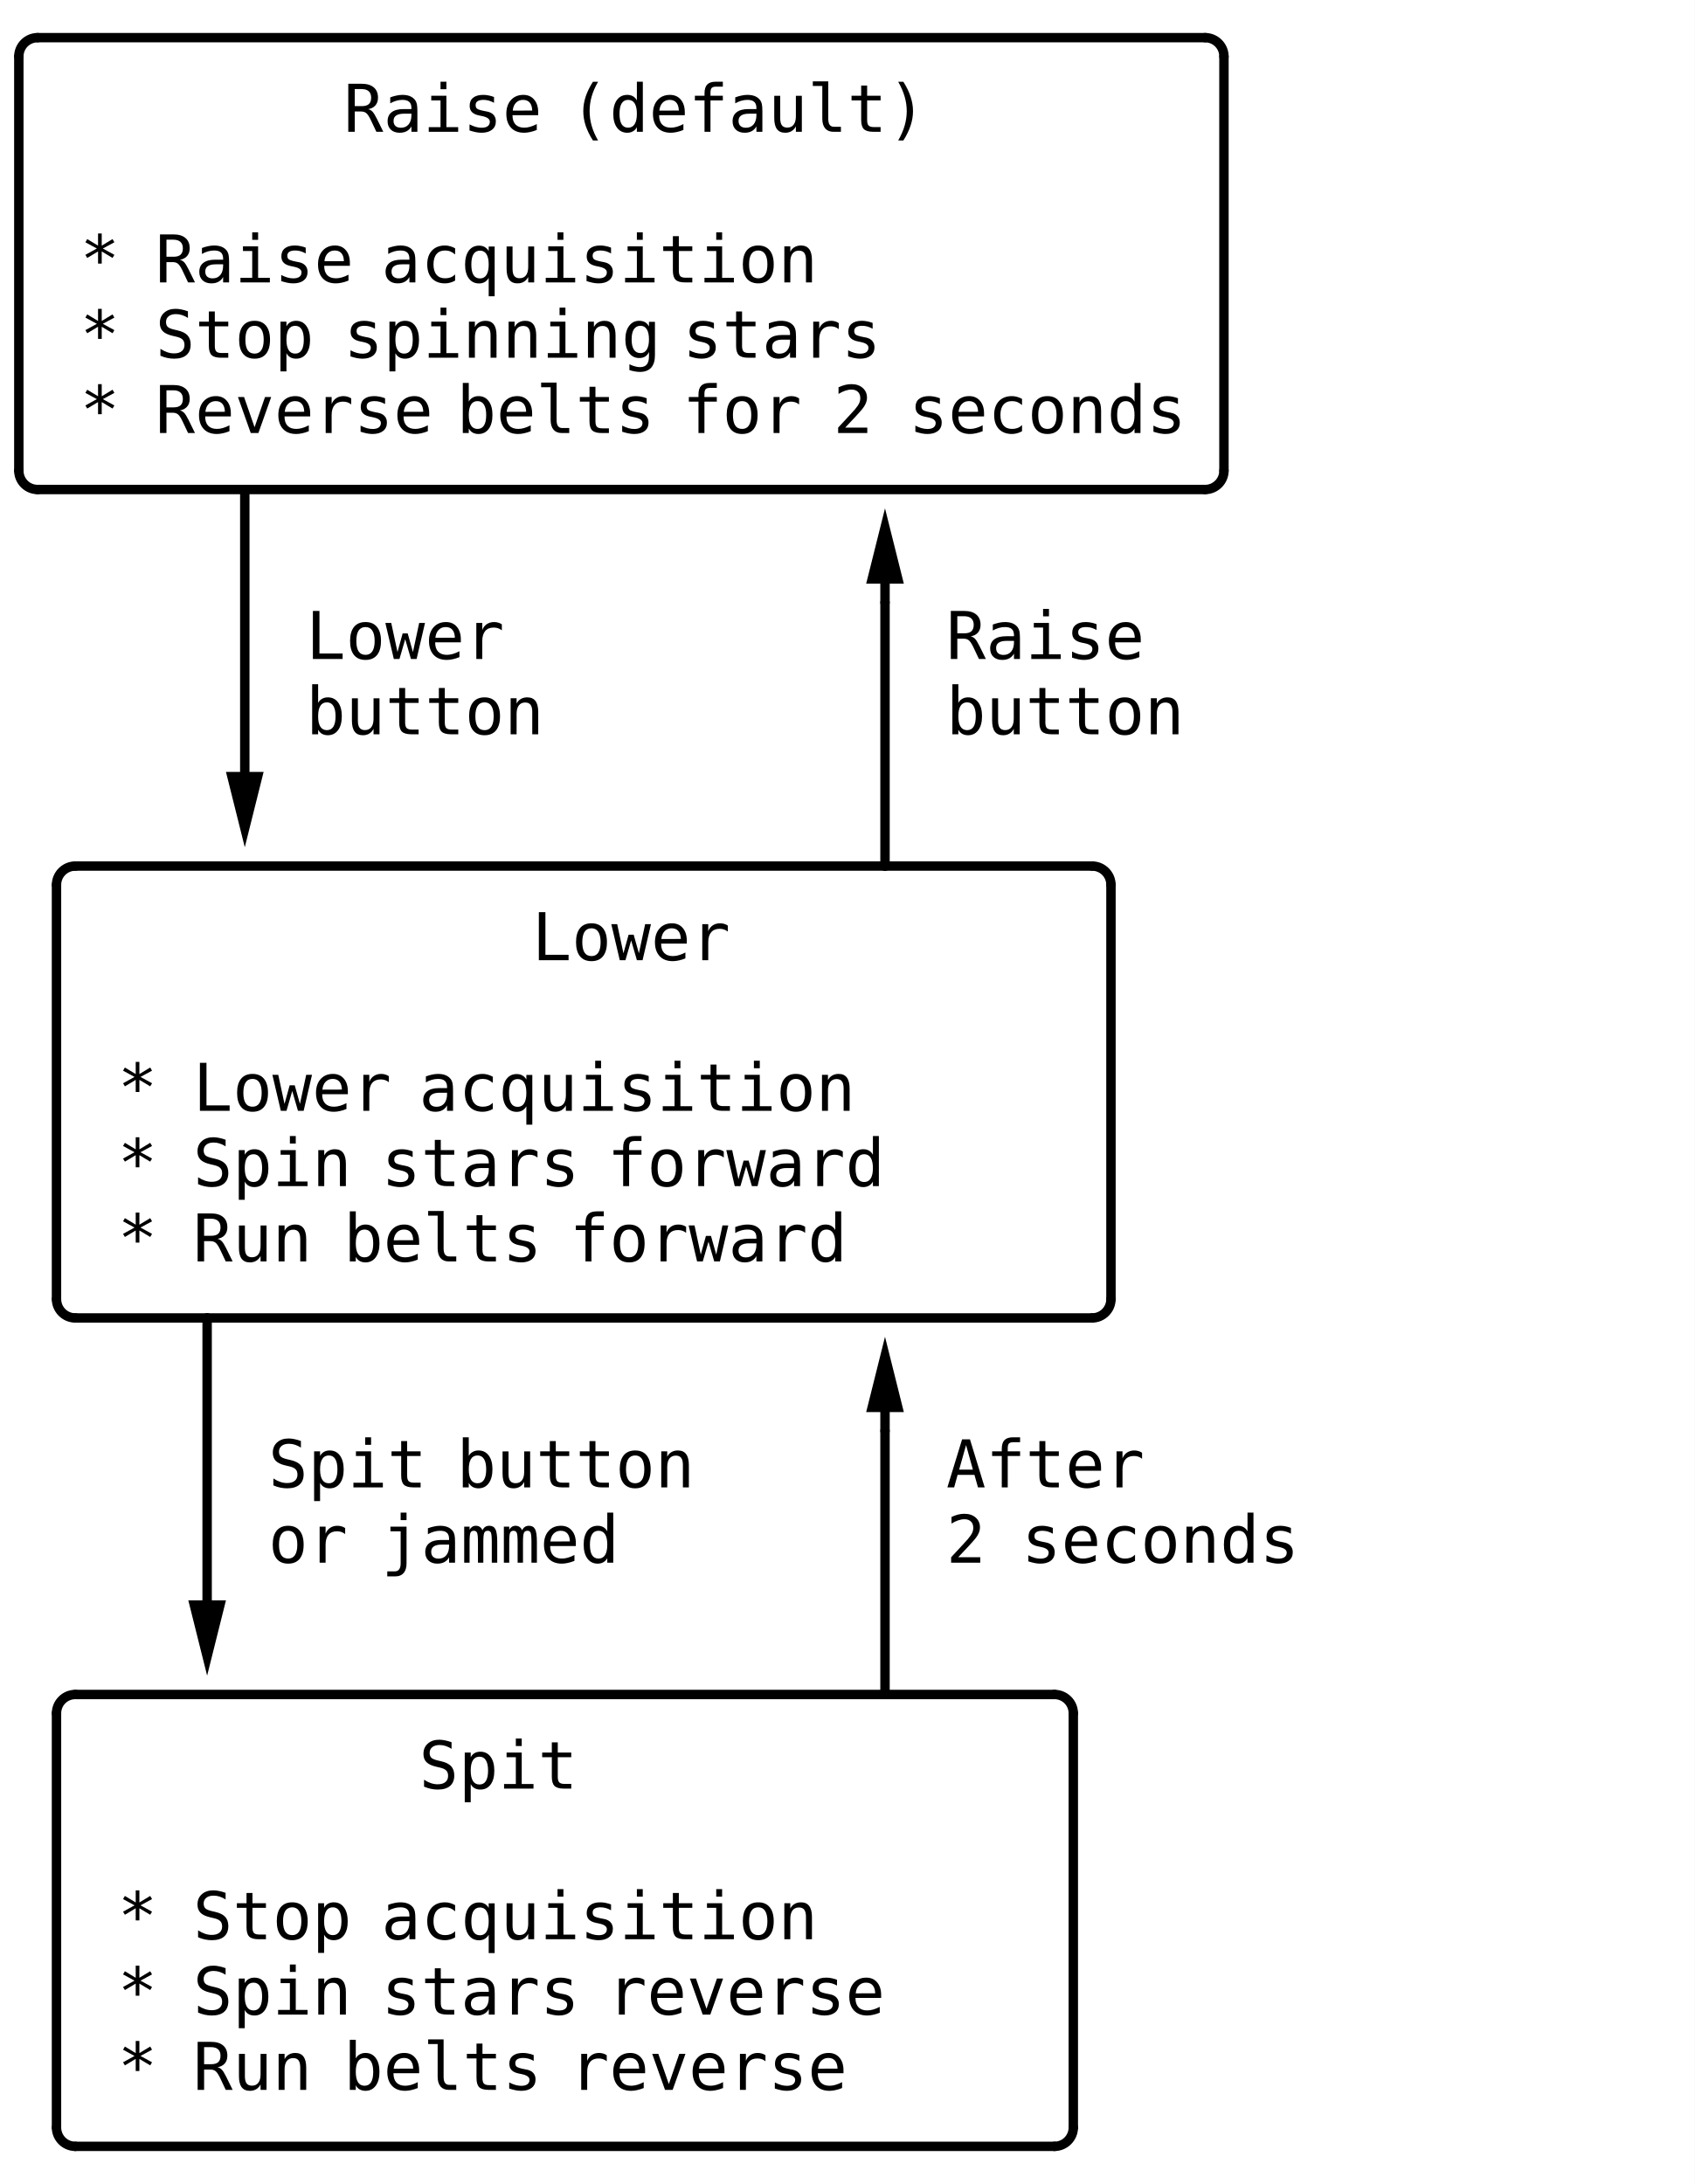
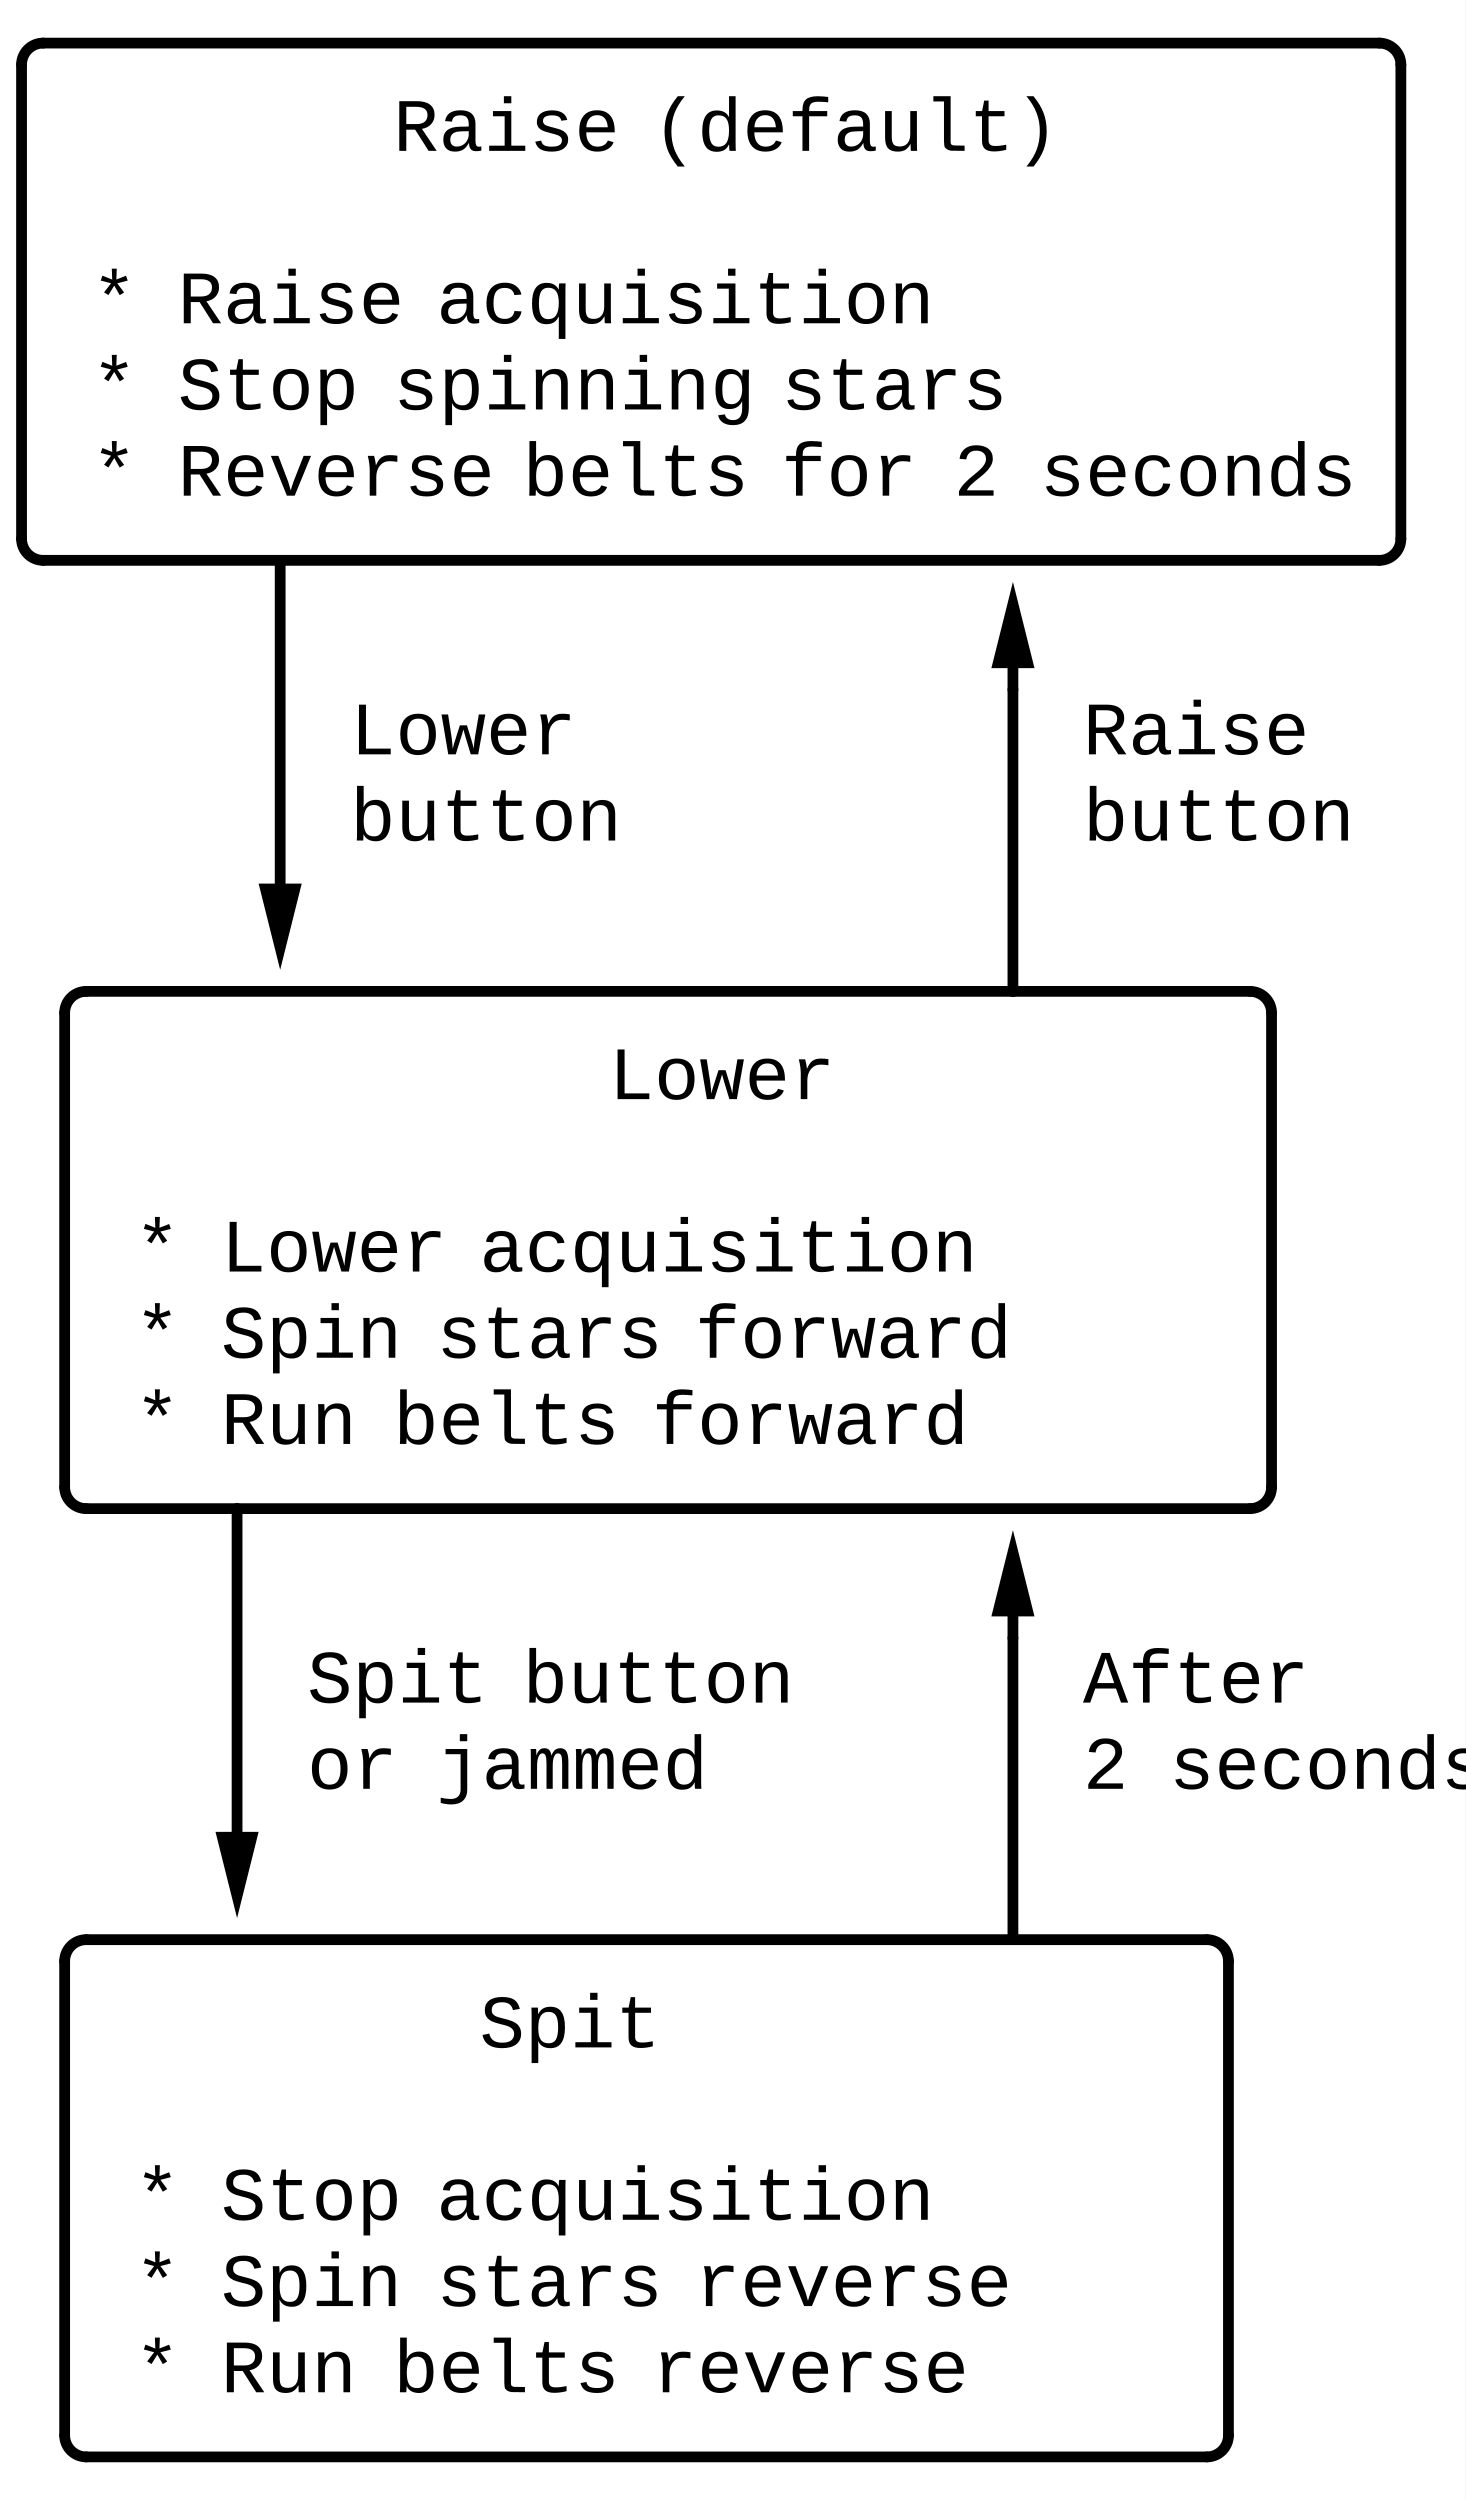
- <svg xmlns="http://www.w3.org/2000/svg" class="bob" font-family="Deja Vu Sans Mono" font-size="14" height="464" width="360">
+ <svg xmlns="http://www.w3.org/2000/svg" class="bob" font-family="Courier New" font-size="14" height="464" width="272">
  <defs>
    <marker id="triangle" markerHeight="8" markerWidth="8" orient="auto" refX="4" refY="2" viewBox="0 0 8 4">
      <polygon class="fg_fill" points="0,0 0,4 8,2 0,0" />
    </marker>
    <marker id="clear_triangle" markerHeight="10" markerWidth="10" orient="auto" refX="1" refY="7" viewBox="0 0 20 14">
      <polygon class="bg_fill" points="2,2 2,12 18,7 2,2" />
    </marker>
    <marker id="circle" markerHeight="5" markerWidth="5" orient="auto" refX="10" refY="10" viewBox="0 0 20 20">
      <circle class="fg_fill" cx="10" cy="10" r="8" />
    </marker>
    <marker id="square" markerHeight="5" markerWidth="5" orient="auto" refX="10" refY="10" viewBox="0 0 20 20">
      <rect class="fg_fill" height="20" width="20" x="0" y="0" />
    </marker>
    <marker id="open_circle" markerHeight="10" markerWidth="10" orient="auto" refX="10" refY="10" viewBox="0 0 20 20">
      <circle class="bg_fill" cx="10" cy="10" r="4" />
    </marker>
    <marker id="big_open_circle" markerHeight="20" markerWidth="20" orient="auto" refX="20" refY="20" viewBox="0 0 40 40">
      <circle class="bg_fill" cx="20" cy="20" r="6" />
    </marker>
  </defs>
  <style type="text/css">

rect.backdrop {
    fill: white;
}
text{
    fill: black;
}

circle {
    fill: none;
    stroke: black;
    stroke-width: 2;
}

line {
    stroke: black;
    stroke-width: 2;
    stroke-opacity: 1;
    fill-opacity: 1;
    stroke-linecap: round;
    stroke-linejoin: miter;
}

path {
    fill: none;
    stroke: black;
    stroke-width: 2;
    stroke-opacity: 1;
    fill-opacity: 1;
    stroke-linecap: round;
    stroke-linejoin: miter;
}

line.dashed {
    stroke-dasharray: 5;
}

.fg_fill {
    fill: black;
}


.bg_fill {
    fill: white;
    stroke: black;
    stroke-width: 2;
}

tspan.head{
    fill: none;
    stroke: none;
}
    
</style>
-   <rect class="backdrop" height="464" width="360" x="0" y="0" />
+   <rect class="backdrop" height="464" width="272" x="0" y="0" />
  <g>
    <line x1="4" x2="4" y1="12" y2="100" />
    <path d="M 4 100 A 4 4 0 0 0 8 104" />
    <path d="M 8 8 A 4 4 0 0 0 4 12" />
  </g>
  <g>
    <line x1="8" x2="256" y1="8" y2="8" />
    <path d="M 260 12 A 4 4 0 0 0 256 8" />
  </g>
  <g>
    <line x1="8" x2="52" y1="104" y2="104" />
    <line marker-end="url(#triangle)" x1="52" x2="52" y1="104" y2="172" />
    <line x1="52" x2="256" y1="104" y2="104" />
    <path d="M 256 104 A 4 4 0 0 0 260 100" />
  </g>
  <g>
    <line x1="12" x2="12" y1="188" y2="276" />
    <path d="M 12 276 A 4 4 0 0 0 16 280" />
    <path d="M 16 184 A 4 4 0 0 0 12 188" />
  </g>
  <g>
    <line x1="12" x2="12" y1="364" y2="452" />
    <path d="M 12 452 A 4 4 0 0 0 16 456" />
    <path d="M 16 360 A 4 4 0 0 0 12 364" />
  </g>
  <g>
    <line x1="16" x2="188" y1="184" y2="184" />
    <line x1="188" x2="188" y1="128" y2="184" />
    <line x1="188" x2="232" y1="184" y2="184" />
    <path d="M 236 188 A 4 4 0 0 0 232 184" />
  </g>
  <g>
    <line x1="16" x2="44" y1="280" y2="280" />
    <line marker-end="url(#triangle)" x1="44" x2="44" y1="280" y2="348" />
    <line x1="44" x2="232" y1="280" y2="280" />
    <path d="M 232 280 A 4 4 0 0 0 236 276" />
  </g>
  <g>
    <line x1="16" x2="188" y1="360" y2="360" />
    <line x1="188" x2="188" y1="304" y2="360" />
    <line x1="188" x2="224" y1="360" y2="360" />
    <path d="M 228 364 A 4 4 0 0 0 224 360" />
  </g>
  <g>
    <line x1="16" x2="224" y1="456" y2="456" />
    <path d="M 224 456 A 4 4 0 0 0 228 452" />
  </g>
  <g>
    <line marker-end="url(#triangle)" x1="188" x2="188" y1="128" y2="116" />
  </g>
  <g>
    <line marker-end="url(#triangle)" x1="188" x2="188" y1="304" y2="292" />
  </g>
  <g>
    <line x1="228" x2="228" y1="364" y2="452" />
  </g>
  <g>
    <line x1="236" x2="236" y1="188" y2="276" />
  </g>
  <g>
    <line x1="260" x2="260" y1="12" y2="100" />
  </g>
  <g>
    <text x="17" y="60">
*
</text>
  </g>
  <g>
    <text x="17" y="76">
*
</text>
  </g>
  <g>
    <text x="17" y="92">
*
</text>
  </g>
  <g>
    <text x="25" y="236">
*
</text>
  </g>
  <g>
    <text x="25" y="252">
*
</text>
  </g>
  <g>
    <text x="25" y="268">
*
</text>
  </g>
  <g>
    <text x="25" y="412">
*
</text>
  </g>
  <g>
    <text x="25" y="428">
*
</text>
  </g>
  <g>
    <text x="25" y="444">
*
</text>
  </g>
  <g>
    <text x="33" y="60">
Raise
</text>
  </g>
  <g>
    <text x="33" y="76">
Stop
</text>
  </g>
  <g>
    <text x="33" y="92">
Reverse
</text>
  </g>
  <g>
    <text x="41" y="236">
Lower
</text>
  </g>
  <g>
    <text x="41" y="252">
Spin
</text>
  </g>
  <g>
    <text x="41" y="268">
Run
</text>
  </g>
  <g>
    <text x="41" y="412">
Stop
</text>
  </g>
  <g>
    <text x="41" y="428">
Spin
</text>
  </g>
  <g>
    <text x="41" y="444">
Run
</text>
  </g>
  <g>
    <text x="57" y="316">
Spit
</text>
  </g>
  <g>
    <text x="57" y="332">
or
</text>
  </g>
  <g>
    <text x="65" y="140">
Lower
</text>
  </g>
  <g>
    <text x="65" y="156">
button
</text>
  </g>
  <g>
    <text x="73" y="28">
Raise
</text>
  </g>
  <g>
    <text x="73" y="76">
spinning
</text>
  </g>
  <g>
    <text x="73" y="268">
belts
</text>
  </g>
  <g>
    <text x="73" y="444">
belts
</text>
  </g>
  <g>
    <text x="81" y="60">
acquisition
</text>
  </g>
  <g>
    <text x="81" y="252">
stars
</text>
  </g>
  <g>
    <text x="81" y="332">
jammed
</text>
  </g>
  <g>
    <text x="81" y="412">
acquisition
</text>
  </g>
  <g>
    <text x="81" y="428">
stars
</text>
  </g>
  <g>
    <text x="89" y="236">
acquisition
</text>
  </g>
  <g>
    <text x="89" y="380">
Spit
</text>
  </g>
  <g>
    <text x="97" y="92">
belts
</text>
  </g>
  <g>
    <text x="97" y="316">
button
</text>
  </g>
  <g>
    <text x="113" y="204">
Lower
</text>
  </g>
  <g>
    <text x="121" y="28">
(default)
</text>
  </g>
  <g>
    <text x="121" y="268">
forward
</text>
  </g>
  <g>
    <text x="121" y="444">
reverse
</text>
  </g>
  <g>
    <text x="129" y="252">
forward
</text>
  </g>
  <g>
    <text x="129" y="428">
reverse
</text>
  </g>
  <g>
    <text x="145" y="76">
stars
</text>
  </g>
  <g>
    <text x="145" y="92">
for
</text>
  </g>
  <g>
    <text x="177" y="92">
2
</text>
  </g>
  <g>
    <text x="193" y="92">
seconds
</text>
  </g>
  <g>
    <text x="201" y="140">
Raise
</text>
  </g>
  <g>
    <text x="201" y="156">
button
</text>
  </g>
  <g>
    <text x="201" y="316">
After
</text>
  </g>
  <g>
    <text x="201" y="332">
2
</text>
  </g>
  <g>
    <text x="217" y="332">
seconds
</text>
  </g>
</svg>
